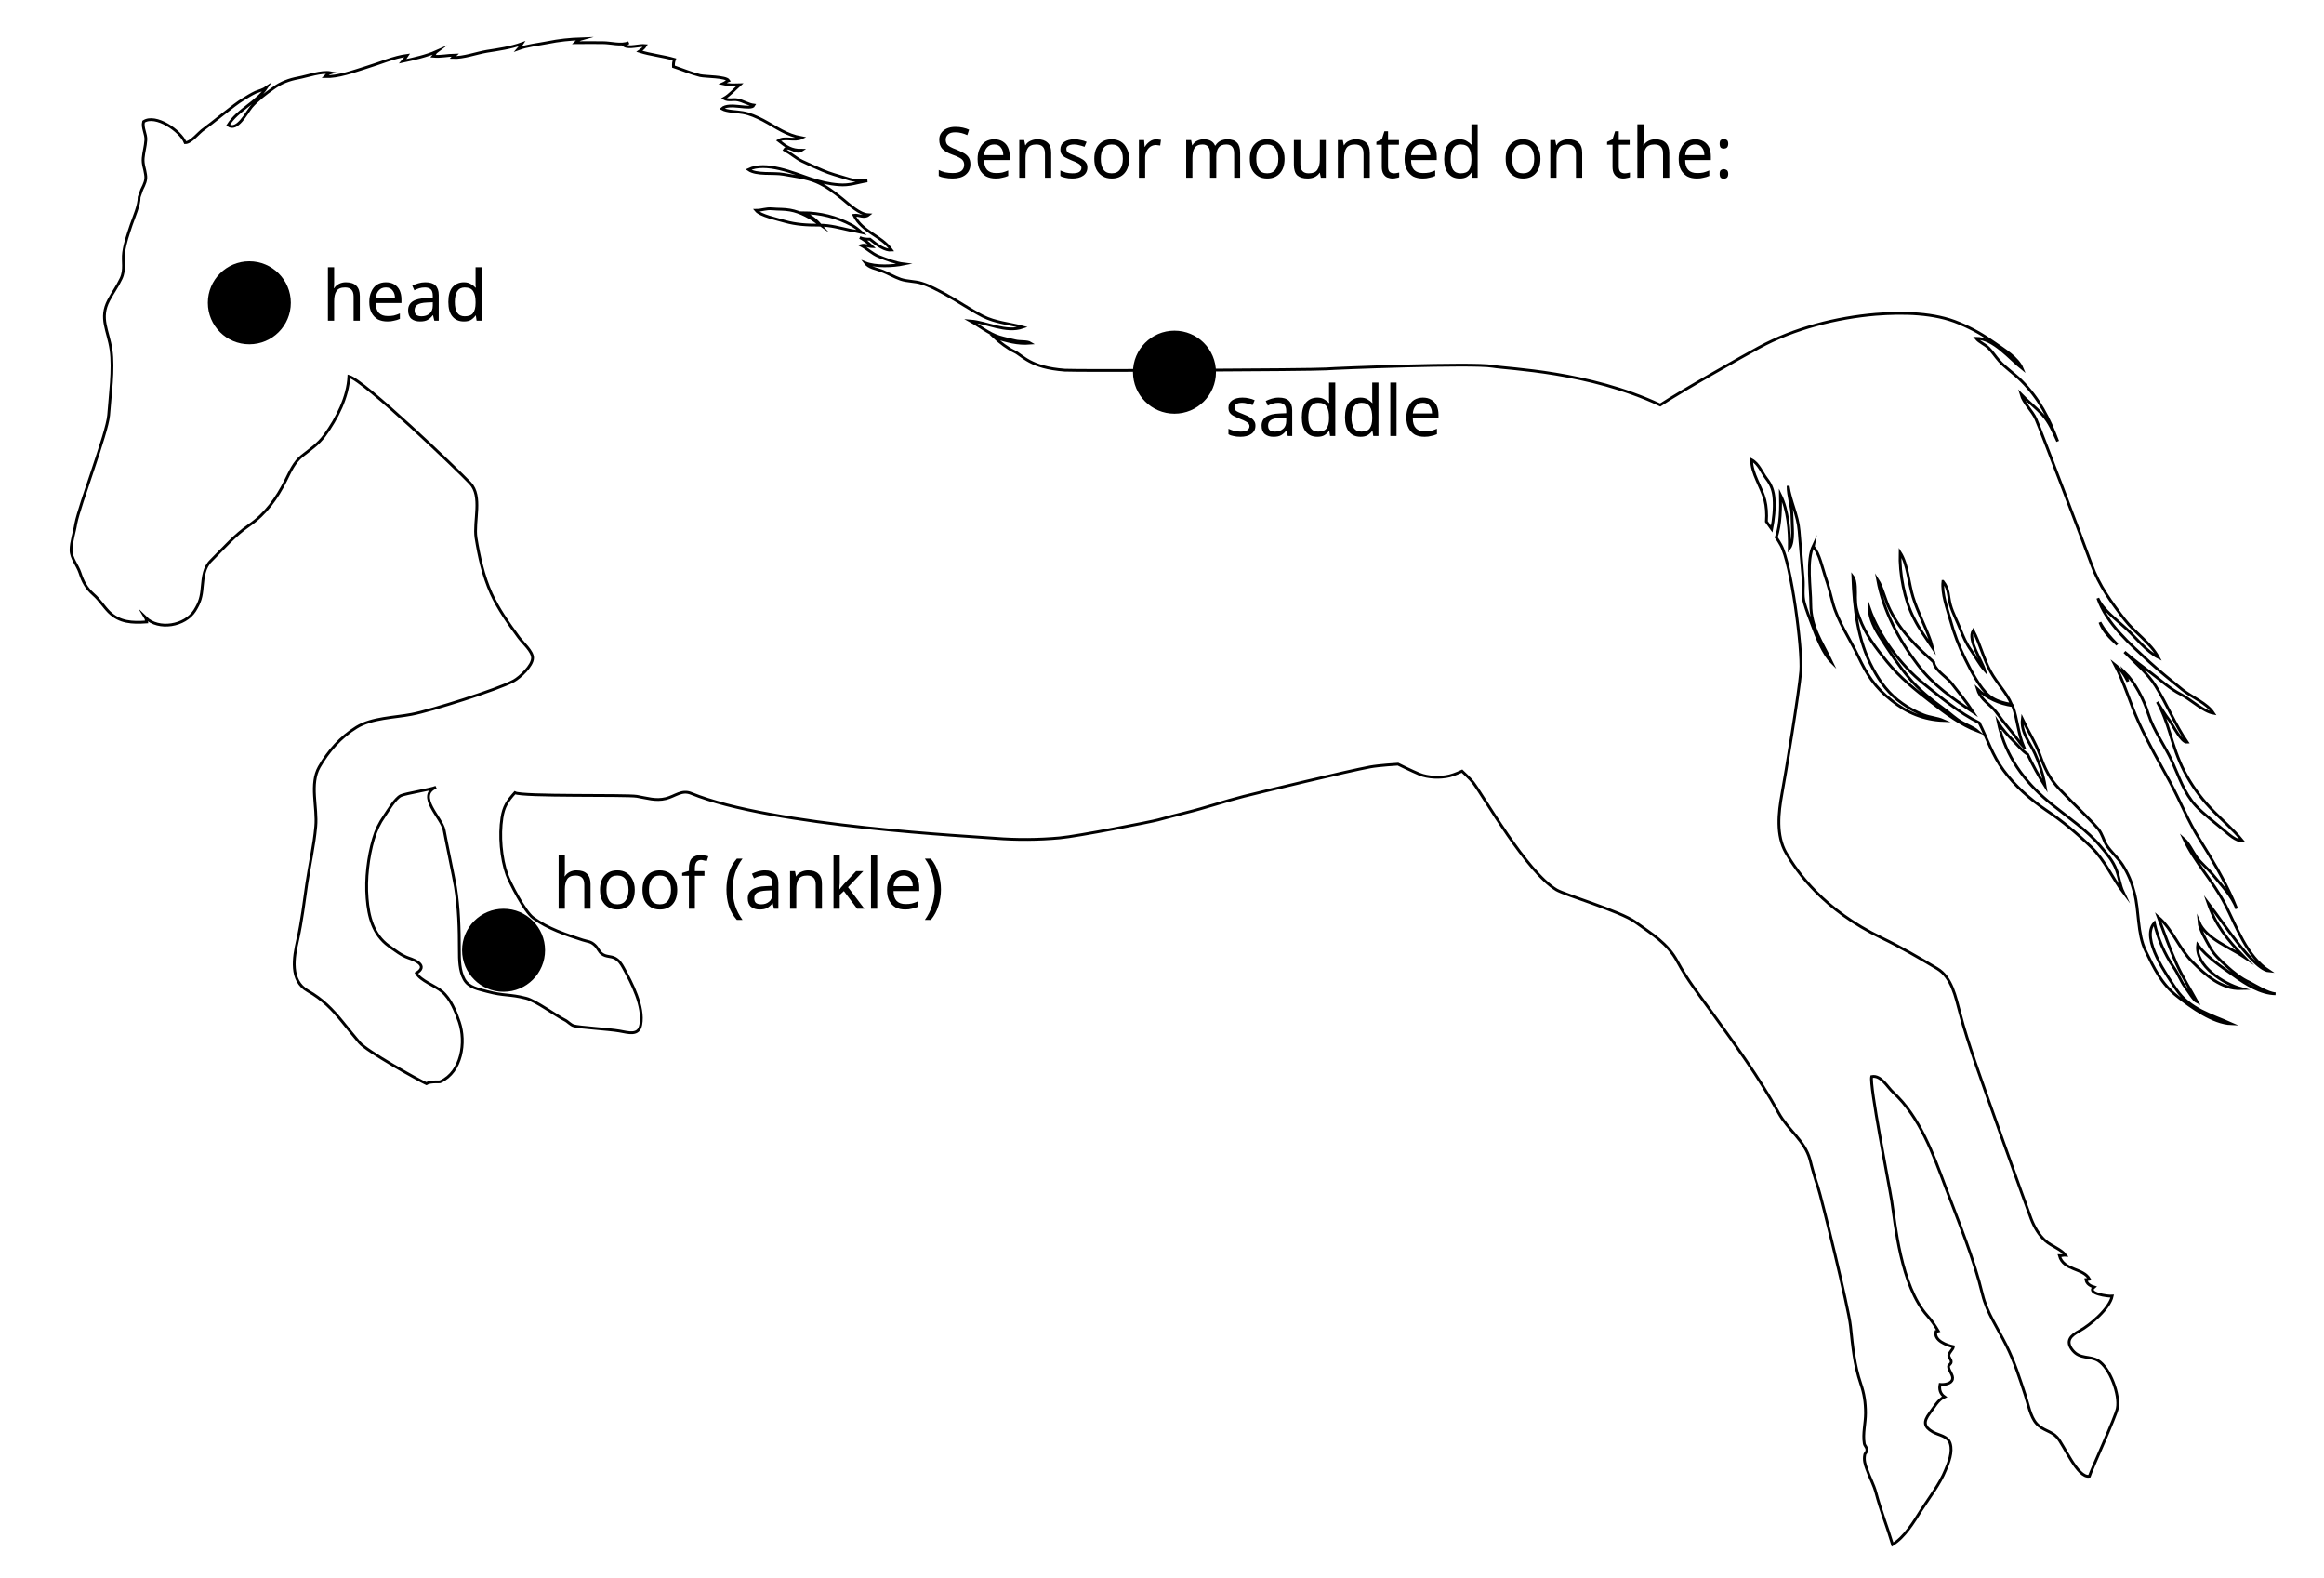
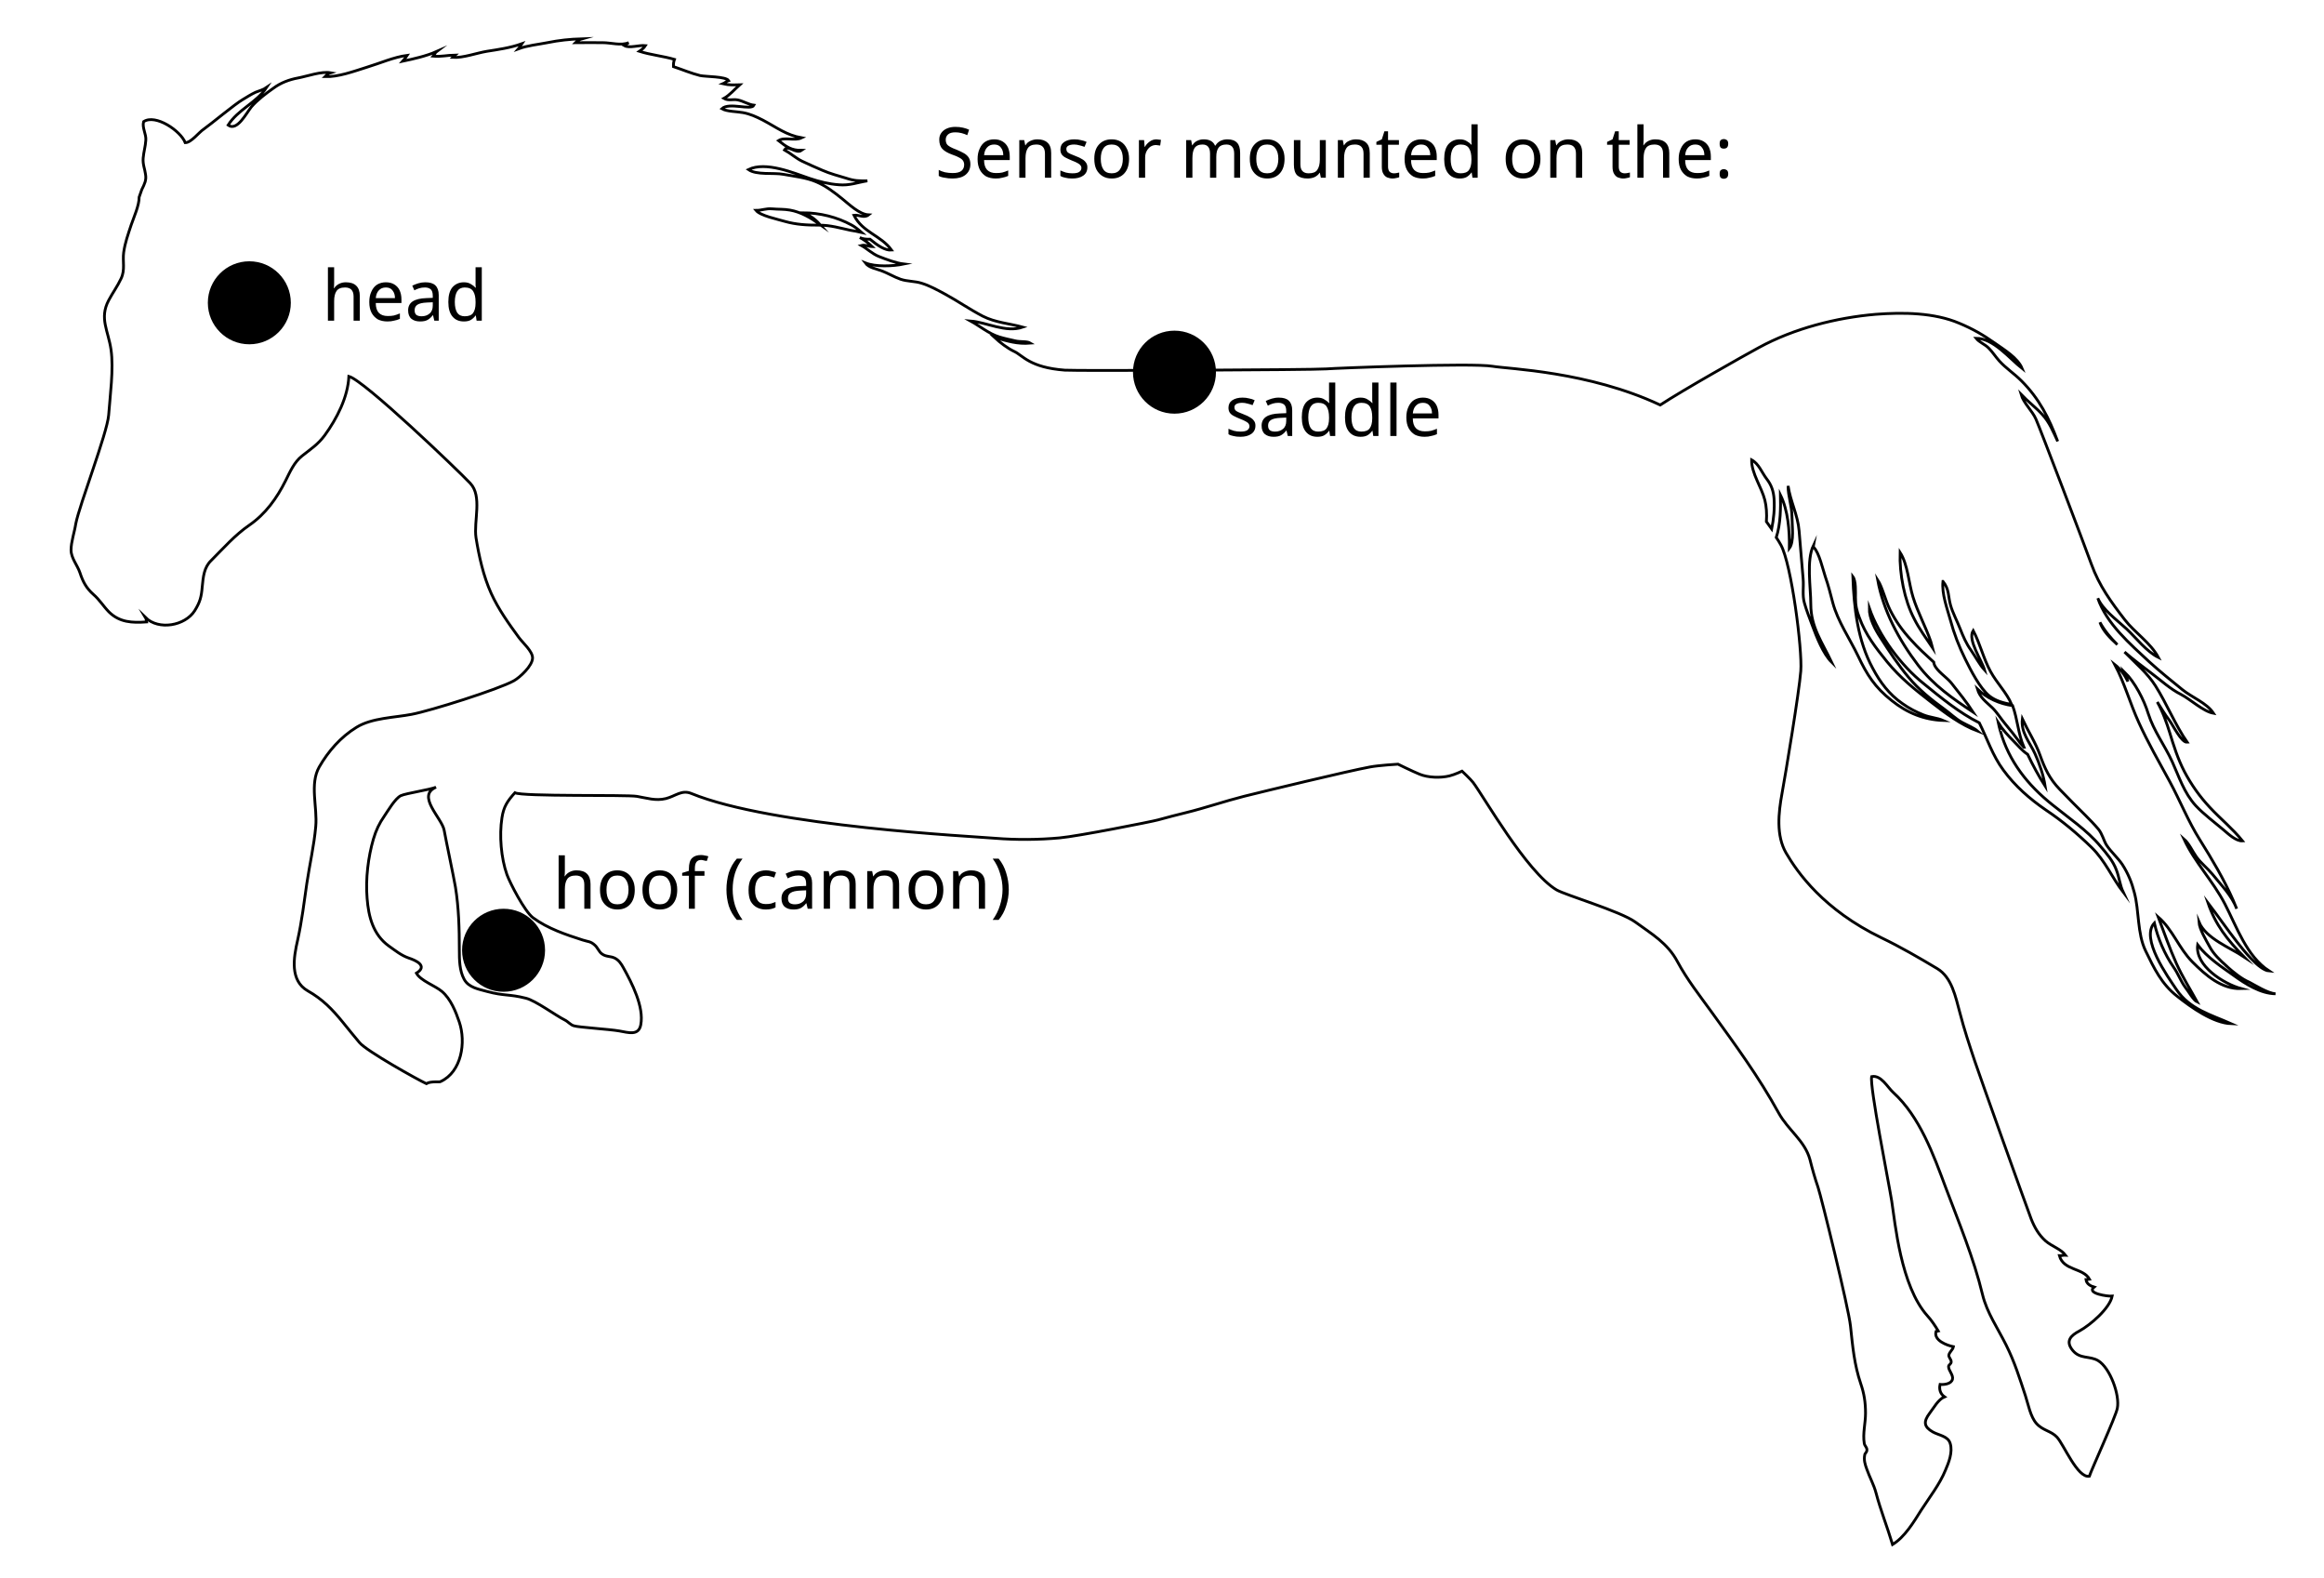
<svg xmlns="http://www.w3.org/2000/svg" width="140mm" height="95mm" viewBox="0 0 140 95" version="1.1" id="svg8">
  <defs id="defs2">
    <clipPath id="clipPath4503" clipPathUnits="userSpaceOnUse">
      <path id="path4501" d="M 0,2 V 2530 H 6270 V 2 Z" />
    </clipPath>
    <clipPath id="clipPath4687" clipPathUnits="userSpaceOnUse">
      <path id="path4685" d="m 815.832,280 h 4865 v 2060.83 h -4865 z" />
    </clipPath>
    <clipPath id="clipPath4701" clipPathUnits="userSpaceOnUse">
      <path id="path4699" d="M 0,2 H 6270 V 2530 H 0 Z" />
    </clipPath>
    <clipPath id="clipPath4841" clipPathUnits="userSpaceOnUse">
      <path id="path4839" d="M 0,2 V 2530 H 6270 V 2 Z" />
    </clipPath>
    <clipPath id="clipPath5035" clipPathUnits="userSpaceOnUse">
      <path id="path5033" d="m 815.832,280 h 4865 v 2060.83 h -4865 z" />
    </clipPath>
    <clipPath id="clipPath5049" clipPathUnits="userSpaceOnUse">
      <path id="path5047" d="M 0,2 H 6270 V 2530 H 0 Z" />
    </clipPath>
    <clipPath id="clipPath5194" clipPathUnits="userSpaceOnUse">
      <path id="path5192" d="M 0,2 V 2530 H 6270 V 2 Z" />
    </clipPath>
    <clipPath id="clipPath5348" clipPathUnits="userSpaceOnUse">
      <path id="path5346" d="m 815.832,280 h 4865 v 2060.83 h -4865 z" />
    </clipPath>
    <clipPath id="clipPath5362" clipPathUnits="userSpaceOnUse">
      <path id="path5360" d="M 0,2 H 6270 V 2530 H 0 Z" />
    </clipPath>
  </defs>
  <g id="layer1" transform="translate(0,-202)">
    <path id="path5469" d="m 134.129,260.177 c -0.386,-0.344 -0.789,-0.722 -1.024,-1.175 -0.227,-0.419 -0.604,-1.032 -0.638,-1.477 0.419,0.998 1.888,1.552 2.71,2.097 -0.998,-1.024 -1.712,-1.921 -2.165,-3.247 0.571,0.747 1.141,1.577 1.745,2.349 0.369,0.47 1.326,1.703 1.938,1.753 -1.359,-0.889 -1.955,-2.668 -2.66,-4.027 -0.722,-1.401 -1.821,-2.509 -2.475,-3.926 0.319,0.277 0.52,0.755 0.763,1.091 0.277,0.378 0.654,0.671 0.948,1.024 0.537,0.671 1.175,1.292 1.468,2.089 -0.067,-0.168 -0.134,-0.336 -0.21,-0.512 -0.554,-1.258 -1.267,-2.458 -2.014,-3.65 -0.696,-1.107 -1.191,-2.358 -1.804,-3.49 -0.638,-1.175 -1.326,-2.366 -1.879,-3.591 -0.52,-1.141 -0.847,-2.349 -1.435,-3.465 0.352,0.277 0.604,0.638 0.789,1.024 -0.059,-0.201 -0.126,-0.403 -0.201,-0.571 0.621,0.604 1.175,1.678 1.426,2.5 0.336,1.057 0.99,1.904 1.443,2.894 0.403,0.881 0.713,1.888 1.426,2.66 0.478,0.512 1.124,0.99 1.678,1.46 0.285,0.243 0.747,0.68 1.133,0.654 -0.579,-0.722 -1.342,-1.342 -1.972,-2.022 -0.604,-0.646 -1.099,-1.342 -1.527,-2.148 -0.403,-0.78 -0.646,-1.56 -0.889,-2.358 -0.168,-0.545 -0.419,-1.267 -0.747,-1.837 0.235,0.369 0.453,0.747 0.722,1.091 0.21,0.277 0.73,1.368 1.082,1.334 -0.73,-1.057 -1.233,-2.324 -1.913,-3.398 -0.47,-0.747 -1.175,-1.342 -1.804,-1.98 -0.025,-0.025 -0.034,-0.034 -0.059,-0.059 0.52,0.453 1.091,0.881 1.636,1.292 0.579,0.436 1.133,0.948 1.77,1.267 0.579,0.302 1.334,1.024 1.955,1.133 -0.403,-0.621 -1.3,-0.956 -1.879,-1.426 -0.671,-0.545 -1.342,-1.082 -1.988,-1.67 -1.158,-1.082 -2.576,-2.29 -3.104,-3.834 0.302,0.696 1.091,1.258 1.737,1.854 0.587,0.554 1.2,1.359 1.913,1.712 -0.47,-0.881 -1.426,-1.493 -2.022,-2.265 -0.822,-1.065 -1.544,-2.047 -2.014,-3.348 -0.436,-1.208 -3.079,-8.146 -3.339,-8.734 -0.218,-0.503 -0.747,-0.965 -0.898,-1.493 0.403,0.419 0.881,0.78 1.275,1.208 0.445,0.478 0.663,1.049 0.931,1.619 -0.52,-1.401 -1.107,-2.567 -2.19,-3.65 -0.436,-0.436 -0.923,-0.747 -1.326,-1.191 -0.227,-0.252 -0.411,-0.545 -0.646,-0.78 -0.235,-0.235 -0.554,-0.336 -0.755,-0.587 1.049,0 2.03,1.233 2.777,1.821 -0.268,-0.646 -1.091,-1.133 -1.644,-1.527 -0.713,-0.503 -1.342,-0.864 -2.148,-1.2 -1.502,-0.638 -3.364,-0.663 -5.025,-0.537 -2.366,0.201 -4.925,0.847 -7.047,2.005 -0.881,0.478 -4.547,2.542 -5.94,3.457 -4.321,-2.03 -9.136,-2.165 -10.101,-2.332 -1.225,-0.21 -9.413,0.109 -10.026,0.159 -0.696,0.059 -15.11,0.126 -15.739,0.075 -2.123,-0.159 -2.534,-0.889 -3.045,-1.124 -0.411,-0.193 -0.856,-0.537 -1.191,-0.847 0.78,0.218 1.359,0.411 2.165,0.344 -0.201,-0.126 -0.638,-0.067 -0.898,-0.134 -0.336,-0.075 -0.663,-0.143 -0.99,-0.243 -0.638,-0.201 -1.141,-0.638 -1.72,-0.956 0.965,0.075 2.123,0.722 3.146,0.369 -0.789,-0.218 -1.644,-0.268 -2.416,-0.663 -0.789,-0.411 -1.51,-0.914 -2.282,-1.334 -0.436,-0.235 -0.923,-0.503 -1.393,-0.646 -0.419,-0.134 -0.856,-0.101 -1.275,-0.243 -0.386,-0.134 -0.763,-0.369 -1.158,-0.512 -0.336,-0.126 -0.747,-0.176 -0.965,-0.47 0.621,0.252 1.678,0.201 2.324,0.067 -0.487,-0.059 -1.049,-0.277 -1.502,-0.453 -0.403,-0.159 -0.713,-0.478 -1.057,-0.663 0.227,-0.059 0.419,0.059 0.654,0.067 -0.21,-0.21 -0.604,-0.487 -0.747,-0.545 0.176,0.092 0.386,0.101 0.612,0.101 0.445,0.369 0.914,0.688 1.3,0.654 -0.638,-0.889 -1.753,-1.065 -2.265,-2.097 0.302,-0.042 0.604,0.193 0.881,-0.025 -0.545,-0.025 -1.158,-0.621 -1.586,-0.965 -0.478,-0.386 -0.99,-0.78 -1.569,-1.024 -0.587,-0.252 -1.342,-0.336 -1.988,-0.453 -0.587,-0.109 -1.611,0.059 -2.097,-0.285 1.049,-0.512 2.735,0.21 3.7,0.537 0.579,0.193 1.158,0.336 1.745,0.378 0.654,0.059 1.124,-0.143 1.72,-0.235 -0.52,0 -0.755,0.008 -1.267,-0.159 -0.47,-0.143 -0.965,-0.268 -1.443,-0.478 -0.411,-0.176 -0.789,-0.344 -1.2,-0.537 -0.378,-0.176 -0.688,-0.47 -1.082,-0.688 0.21,-0.344 0.688,0.268 1.032,0.025 -0.612,0.008 -0.914,-0.21 -1.393,-0.587 0.386,-0.243 0.948,0.042 1.393,-0.168 -0.931,-0.168 -1.493,-0.621 -2.332,-1.065 -0.411,-0.21 -0.78,-0.378 -1.208,-0.453 -0.352,-0.067 -0.965,-0.059 -1.267,-0.235 0.445,-0.411 1.77,0.126 1.938,-0.21 -0.344,-0.042 -0.638,-0.252 -0.982,-0.319 -0.285,-0.059 -0.554,0.067 -0.831,-0.092 0.344,-0.193 0.638,-0.537 0.956,-0.822 -0.386,0.008 -0.612,0.034 -1.015,-0.059 0.101,-0.042 0.235,-0.159 0.344,-0.193 -0.168,-0.252 -1.376,-0.227 -1.72,-0.302 -0.537,-0.134 -1.049,-0.352 -1.602,-0.537 -0.008,-0.159 0.008,-0.302 0.059,-0.436 -0.688,-0.201 -1.426,-0.268 -2.114,-0.487 0.109,-0.075 0.285,-0.201 0.369,-0.344 -0.386,-0.042 -0.982,0.176 -1.275,0 0.092,-0.059 0.176,-0.134 0.268,-0.176 -0.478,0.193 -1.057,0 -1.569,0 -0.545,0 -1.099,-0.008 -1.644,0 0.126,-0.126 0.252,-0.193 0.403,-0.235 -0.755,0.025 -1.393,0.092 -2.097,0.235 -0.554,0.109 -1.191,0.168 -1.737,0.369 0.067,-0.075 0.126,-0.21 0.193,-0.302 -0.68,0.243 -1.401,0.344 -2.097,0.453 -0.612,0.101 -1.426,0.403 -2.047,0.369 0.025,-0.025 0.075,-0.101 0.126,-0.143 -0.453,0.008 -0.856,0.109 -1.309,0.067 0.067,-0.075 0.126,-0.227 0.193,-0.277 -0.604,0.268 -1.393,0.445 -2.03,0.579 0.092,-0.101 0.193,-0.235 0.268,-0.352 -0.797,0.101 -1.644,0.478 -2.475,0.73 -0.747,0.235 -1.686,0.579 -2.475,0.554 0.109,-0.109 0.193,-0.193 0.336,-0.235 -0.554,-0.101 -1.409,0.21 -1.946,0.31 -0.545,0.101 -1.049,0.285 -1.502,0.621 -0.453,0.319 -0.956,0.696 -1.326,1.124 -0.302,0.369 -0.856,1.493 -1.401,1.099 0.579,-0.931 1.72,-1.359 2.316,-2.265 -0.193,0.134 -0.453,0.201 -0.663,0.285 -0.285,0.134 -0.512,0.285 -0.78,0.445 -0.445,0.252 -1.913,1.477 -2.332,1.77 -0.31,0.201 -0.763,0.822 -1.124,0.822 -0.277,-0.713 -1.787,-1.745 -2.509,-1.267 -0.101,0.369 0.168,0.747 0.134,1.124 -0.025,0.378 -0.126,0.688 -0.159,1.065 -0.034,0.386 0.101,0.654 0.143,0.99 0.059,0.344 -0.059,0.571 -0.227,0.914 l -0.159,0.453 c 0.008,0.487 -0.319,1.208 -0.478,1.67 -0.193,0.587 -0.369,1.065 -0.453,1.653 -0.075,0.545 0.101,1.049 -0.159,1.586 -0.21,0.453 -0.512,0.864 -0.747,1.309 -0.571,1.082 -0.025,1.812 0.143,2.97 0.168,1.158 -0.059,2.777 -0.143,3.943 -0.092,1.099 -1.753,5.378 -1.98,6.536 -0.075,0.503 -0.285,1.091 -0.285,1.586 0,0.487 0.386,0.914 0.537,1.368 0.176,0.537 0.378,0.923 0.814,1.309 0.369,0.319 0.579,0.688 0.931,1.049 0.646,0.638 1.401,0.663 2.265,0.604 -0.034,-0.126 0.008,-0.143 -0.067,-0.268 0.797,0.789 2.391,0.503 2.97,-0.411 0.319,-0.512 0.403,-0.831 0.453,-1.443 0.059,-0.604 0.109,-1.166 0.537,-1.577 0.763,-0.763 1.426,-1.527 2.29,-2.123 0.99,-0.68 1.67,-1.636 2.19,-2.676 0.277,-0.554 0.52,-1.124 0.998,-1.502 0.52,-0.411 0.956,-0.688 1.359,-1.233 0.747,-1.024 1.401,-2.316 1.46,-3.557 0.931,0.252 6.494,5.579 7.307,6.435 0.747,0.78 0.201,2.29 0.352,3.289 0.176,1.091 0.436,2.29 0.914,3.347 0.436,0.956 1.057,1.821 1.67,2.66 0.235,0.319 0.831,0.831 0.822,1.233 -0.008,0.47 -0.763,1.166 -1.124,1.368 -0.931,0.52 -5.034,1.812 -6.158,2.022 -1.032,0.201 -2.399,0.21 -3.322,0.78 -0.956,0.587 -1.703,1.443 -2.248,2.391 -0.587,1.032 -0.101,2.416 -0.21,3.591 -0.101,1.141 -0.369,2.29 -0.537,3.423 -0.159,1.107 -0.302,2.29 -0.554,3.415 -0.243,1.057 -0.478,2.433 0.612,3.054 0.889,0.503 1.477,1.107 2.123,1.904 0.336,0.411 0.654,0.814 0.99,1.208 0.419,0.512 3.532,2.248 4.027,2.475 0.277,-0.168 0.856,-0.075 0.864,-0.126 1.267,-0.587 1.535,-2.366 1.124,-3.582 -0.21,-0.621 -0.52,-1.401 -1.049,-1.846 -0.403,-0.344 -1.292,-0.646 -1.535,-1.099 0.722,-0.445 -0.059,-0.78 -0.47,-0.914 -0.453,-0.159 -0.797,-0.445 -1.191,-0.722 -0.956,-0.688 -1.225,-1.787 -1.309,-2.869 -0.101,-1.175 0.067,-2.5 0.378,-3.566 0.159,-0.537 0.352,-0.948 0.663,-1.393 0.218,-0.319 0.646,-1.057 0.99,-1.225 0.302,-0.143 1.812,-0.369 2.123,-0.512 -1.208,0.52 0.352,1.854 0.487,2.592 0.101,0.571 0.579,2.827 0.68,3.423 0.201,1.242 0.235,2.509 0.235,3.801 0,0.579 0.008,1.233 0.285,1.745 0.277,0.52 0.898,0.604 1.401,0.747 1.032,0.277 1.309,0.143 2.332,0.403 0.579,0.143 1.804,1.049 2.332,1.309 0.193,0.092 0.352,0.302 0.554,0.352 0.277,0.092 2.114,0.201 2.735,0.31 0.537,0.092 1.166,0.31 1.292,-0.378 0.201,-1.082 -0.537,-2.509 -1.049,-3.431 -0.134,-0.243 -0.268,-0.445 -0.503,-0.571 -0.268,-0.143 -0.537,-0.067 -0.797,-0.268 -0.159,-0.109 -0.252,-0.369 -0.411,-0.512 -0.268,-0.252 -0.419,-0.21 -0.747,-0.319 -0.998,-0.319 -2.097,-0.688 -2.978,-1.334 -0.52,-0.386 -1.409,-2.131 -1.577,-2.601 -0.352,-0.99 -0.47,-2.358 -0.302,-3.423 0.101,-0.663 0.319,-0.998 0.78,-1.51 0.445,0.243 6.703,0.109 7.349,0.218 0.604,0.101 1.124,0.285 1.745,0.134 0.571,-0.143 0.956,-0.545 1.527,-0.31 4.866,1.997 17.09,2.592 18.323,2.701 1.267,0.101 2.601,0.092 3.876,-0.025 1.065,-0.092 5.571,-0.982 5.923,-1.082 0.579,-0.159 1.124,-0.302 1.678,-0.436 1.166,-0.285 2.299,-0.68 3.49,-0.982 1.242,-0.31 6.284,-1.527 7.601,-1.77 0.537,-0.101 1.686,-0.168 1.686,-0.168 0,0 0.847,0.419 1.3,0.604 0.512,0.21 1.258,0.235 1.804,0.101 0.31,-0.075 0.755,-0.285 0.755,-0.285 0,0 0.52,0.487 0.671,0.688 0.646,0.856 3.213,5.378 5.017,6.46 0.52,0.31 3.859,1.292 4.749,1.938 0.99,0.722 1.946,1.267 2.542,2.391 0.587,1.091 1.326,2.022 2.047,3.02 1.443,1.997 2.844,3.901 4.044,6.083 0.579,1.049 1.577,1.67 1.888,2.811 0.143,0.571 0.302,1.133 0.487,1.67 0.185,0.537 1.846,7.274 1.955,8.356 0.134,1.258 0.227,2.316 0.621,3.482 0.201,0.579 0.285,1.124 0.285,1.77 0,0.612 -0.176,1.208 -0.075,1.821 0.025,0.143 0.159,0.227 0.159,0.378 0,0.176 -0.126,0.201 -0.134,0.319 -0.059,0.31 0.025,0.571 0.126,0.847 0.176,0.503 0.419,0.923 0.554,1.426 0.277,1.049 0.68,2.055 0.998,3.113 0.722,-0.436 1.267,-1.334 1.712,-2.047 0.503,-0.78 1.133,-1.586 1.477,-2.433 0.193,-0.445 0.445,-1.082 0.285,-1.602 -0.134,-0.453 -0.68,-0.487 -1.049,-0.696 -0.545,-0.31 -0.571,-0.621 -0.193,-1.124 0.243,-0.31 0.512,-0.831 0.898,-0.99 -0.252,-0.176 -0.336,-0.453 -0.268,-0.747 0.277,0.025 0.68,-0.042 0.747,-0.31 0.067,-0.252 -0.235,-0.52 -0.235,-0.763 0,-0.126 0.168,-0.143 0.159,-0.302 0,-0.126 -0.159,-0.268 -0.143,-0.386 0.034,-0.201 0.243,-0.319 0.277,-0.512 -0.378,-0.075 -1.2,-0.369 -1.049,-0.914 0.042,-0.008 0.092,-0.025 0.134,-0.034 -0.168,-0.285 -0.419,-0.663 -0.654,-0.914 -1.611,-1.804 -1.938,-5.579 -2.148,-6.905 -0.193,-1.2 -1.342,-6.947 -1.208,-7.5 0.571,-0.109 0.948,0.638 1.3,0.956 1.602,1.46 2.425,3.759 3.155,5.713 0.789,2.097 1.703,4.287 2.223,6.46 0.268,1.099 0.914,2.014 1.426,3.045 0.512,1.024 0.814,2.005 1.158,3.045 0.168,0.512 0.302,1.267 0.663,1.67 0.386,0.436 0.889,0.445 1.242,0.831 0.411,0.445 1.233,2.475 1.946,2.349 0.109,-0.352 1.602,-3.616 1.686,-4.094 0.159,-0.797 -0.436,-2.433 -1.158,-2.869 -0.512,-0.302 -1.082,-0.075 -1.527,-0.612 -0.478,-0.579 -0.092,-0.914 0.403,-1.175 0.671,-0.369 1.821,-1.359 1.972,-2.097 -0.243,0.025 -1.577,-0.159 -1.091,-0.545 -0.227,-0.067 -0.453,-0.201 -0.487,-0.445 0.067,0 0.143,-0.025 0.21,-0.034 -0.386,-0.688 -1.56,-0.503 -1.812,-1.409 0.101,0.008 0.252,-0.042 0.369,-0.034 -0.277,-0.369 -0.831,-0.537 -1.191,-0.847 -0.419,-0.369 -0.68,-0.831 -0.881,-1.342 -0.352,-0.931 -3.045,-8.457 -3.398,-9.506 -0.319,-0.956 -0.638,-1.913 -0.889,-2.886 -0.268,-0.982 -0.487,-2.148 -1.368,-2.676 -1.091,-0.654 -2.223,-1.309 -3.356,-1.854 -3.49,-1.686 -5.067,-3.935 -5.755,-5.118 -0.604,-1.049 -0.453,-2.416 -0.243,-3.566 0.21,-1.141 1.032,-6.091 1.133,-7.383 0.101,-1.309 -0.571,-6.477 -1.2,-7.593 -0.092,-0.159 -0.176,-0.31 -0.277,-0.453 0.268,-0.822 0.268,-1.804 0.252,-2.559 0.453,0.923 0.554,2.123 0.537,3.213 0.302,-0.403 0.159,-1.368 0.159,-1.879 0,-0.646 -0.243,-1.267 -0.235,-1.879 0.134,0.923 0.587,1.753 0.663,2.71 0.075,0.965 0.168,1.946 0.243,2.894 0.042,0.487 -0.059,0.99 0.075,1.443 0.126,0.453 0.31,0.914 0.478,1.359 0.252,0.68 0.654,1.712 1.166,2.215 -0.571,-1.2 -1.258,-2.114 -1.258,-3.49 0,-1.032 -0.277,-2.634 0.159,-3.549 -0.008,0.042 0,0.092 0.025,0.126 0.319,0.319 0.537,1.3 0.688,1.753 0.193,0.554 0.31,1.032 0.453,1.577 0.302,1.124 1.015,2.148 1.527,3.213 0.52,1.099 0.998,1.871 2.022,2.676 0.923,0.747 1.955,1.158 3.104,1.2 -0.369,-0.159 -0.789,-0.176 -1.191,-0.336 -0.445,-0.176 -0.881,-0.403 -1.275,-0.688 -0.789,-0.545 -1.334,-1.275 -1.779,-2.114 -0.914,-1.686 -1.133,-3.65 -1.2,-5.529 0.193,0.252 0.159,0.931 0.159,1.267 0,0.478 0.075,0.797 0.235,1.208 0.369,1.024 0.99,1.821 1.67,2.66 0.789,0.965 1.686,1.678 2.66,2.433 0.864,0.671 1.779,1.359 2.802,1.745 -0.227,-0.201 -0.621,-0.352 -0.923,-0.52 -0.436,-0.235 -0.73,-0.554 -1.124,-0.831 -0.722,-0.52 -1.535,-1.175 -2.131,-1.904 -0.612,-0.73 -1.158,-1.552 -1.67,-2.358 -0.336,-0.512 -0.696,-1.175 -0.688,-1.804 0.579,1.67 1.913,3.465 3.272,4.547 0.998,0.814 2.156,1.77 3.356,2.366 0.478,0.956 0.797,1.972 1.46,2.861 0.696,0.948 1.577,1.72 2.542,2.383 0.982,0.654 1.904,1.426 2.76,2.257 0.831,0.814 1.242,1.837 1.913,2.71 -0.21,-0.445 -0.243,-0.898 -0.411,-1.334 -0.201,-0.554 -0.587,-0.998 -0.965,-1.443 -0.822,-0.982 -1.913,-1.703 -2.886,-2.492 -1.51,-1.2 -2.626,-2.626 -3.146,-4.447 h 0.008 c 0,0 -0.008,0 -0.008,-0.008 -0.042,-0.159 -0.092,-0.319 -0.126,-0.487 0.243,0.386 0.587,0.763 0.923,1.099 0.243,0.243 0.537,0.604 0.847,0.797 0.31,0.654 0.68,1.334 1.057,1.921 -0.101,-0.654 -0.344,-1.368 -0.612,-1.955 -0.31,-0.688 -0.864,-1.275 -0.763,-2.097 0.352,0.747 0.797,1.426 1.065,2.181 0.277,0.78 0.571,1.426 1.191,2.064 0.512,0.537 1.032,1.049 1.544,1.56 0.243,0.243 0.545,0.554 0.78,0.831 0.243,0.302 0.31,0.663 0.487,0.956 0.268,0.411 0.68,0.763 0.956,1.175 0.352,0.545 0.571,1.091 0.722,1.686 0.302,1.107 0.168,2.458 0.68,3.515 0.503,1.032 0.956,1.997 1.904,2.735 0.847,0.671 2.165,1.611 3.255,1.653 -1.208,-0.537 -2.5,-0.864 -3.306,-2.064 -0.512,-0.763 -2.181,-3.079 -1.326,-4.002 0.201,0.898 0.621,1.888 1.158,2.66 0.268,0.378 0.436,0.847 0.696,1.2 0.193,0.243 0.503,0.797 0.73,0.898 -0.419,-0.763 -0.889,-1.51 -1.258,-2.324 -0.411,-0.914 -0.73,-1.846 -1.091,-2.794 0.881,0.763 1.242,1.888 2.064,2.71 0.789,0.789 1.745,1.644 2.936,1.602 -1.049,-0.285 -2.794,-1.368 -2.626,-2.634 0.571,0.755 1.443,1.326 2.19,1.854 0.696,0.503 1.611,1.082 2.5,1.091 -0.47,-0.034 -1.225,-0.512 -1.577,-0.696 -0.461,-0.193 -0.965,-0.604 -1.376,-0.973 z M 49.334,215.56 c -0.73,0 -1.376,-0.034 -2.055,-0.227 -0.445,-0.134 -1.468,-0.336 -1.737,-0.663 0.378,0 0.579,-0.126 0.982,-0.092 0.378,0.034 0.696,0.008 1.065,0.075 0.646,0.109 1.258,0.47 1.787,0.847 -0.277,-0.31 -0.638,-0.571 -1.015,-0.688 1.032,0.008 2.047,0.252 2.953,0.747 0.168,0.092 0.369,0.243 0.587,0.436 -0.243,-0.059 -0.478,-0.092 -0.671,-0.126 -0.629,-0.134 -1.191,-0.31 -1.896,-0.31 z m 57.075,17.853 c 0.034,-0.47 0,-0.931 -0.092,-1.292 -0.193,-0.78 -0.814,-1.619 -0.797,-2.425 0.436,0.235 0.604,0.747 0.898,1.133 0.302,0.386 0.419,0.755 0.453,1.208 0.042,0.612 -0.025,1.225 -0.143,1.821 -0.109,-0.151 -0.218,-0.302 -0.319,-0.445 z m 10.638,3.599 c 0.386,0.487 0.302,0.881 0.453,1.426 0.134,0.478 0.403,0.965 0.587,1.443 0.176,0.445 0.352,0.864 0.646,1.275 0.268,0.386 0.512,0.864 0.822,1.2 -0.159,-0.579 -1.049,-1.821 -0.688,-2.383 0.419,0.797 0.612,1.678 1.049,2.475 0.378,0.688 0.965,1.267 1.267,1.972 -0.503,-0.075 -0.99,-0.227 -1.334,-0.503 -0.587,-0.478 -1.124,-1.544 -1.46,-2.223 -0.378,-0.763 -0.68,-1.544 -0.898,-2.358 -0.185,-0.671 -0.529,-1.577 -0.445,-2.324 z m -2.584,-1.745 c 0.47,0.73 0.52,1.871 0.78,2.693 0.277,0.898 0.755,1.77 1.065,2.66 0.042,0.134 0.067,0.252 0.101,0.378 -0.386,-0.571 -0.797,-1.133 -1.099,-1.737 -0.587,-1.124 -0.889,-2.693 -0.847,-3.994 z m 1.082,6.787 c -1.166,-1.527 -2.097,-3.289 -2.433,-5.135 0.285,0.436 0.47,1.267 0.747,1.812 0.344,0.688 0.755,1.258 1.275,1.821 0.419,0.47 0.889,0.898 1.359,1.326 0.008,0.042 0.008,0.092 0.025,0.126 0.143,0.403 0.747,0.78 1.015,1.107 0.453,0.579 0.931,1.158 1.334,1.779 -1.208,-0.805 -2.391,-1.611 -3.322,-2.836 z m 6.376,4.942 c -0.109,-0.126 -0.235,-0.243 -0.31,-0.369 -0.243,-0.336 -0.503,-0.654 -0.78,-0.99 -0.277,-0.319 -0.512,-0.722 -0.814,-1.015 -0.369,-0.352 -0.747,-0.612 -0.898,-1.124 0.571,0.545 1.326,0.889 2.123,0.998 0.302,0.831 0.327,1.678 0.68,2.5 z m 4.581,-7.517 c 0.277,0.503 0.638,0.931 1.049,1.342 -0.436,-0.394 -0.873,-0.831 -1.049,-1.342 z" stroke-miterlimit="10" style="fill:none;stroke:#000000;stroke-width:0.168;stroke-miterlimit:10" />
    <circle style="opacity:1;fill:#000000;fill-opacity:1;stroke:#000000;stroke-width:0.367;stroke-linecap:butt;stroke-linejoin:round;stroke-miterlimit:10;stroke-dasharray:none;stroke-opacity:1;paint-order:normal" id="path5479" cx="15.02" cy="220.235" r="2.316" />
    <circle style="opacity:1;fill:#000000;fill-opacity:1;stroke:#000000;stroke-width:0.367;stroke-linecap:butt;stroke-linejoin:round;stroke-miterlimit:10;stroke-dasharray:none;stroke-opacity:1;paint-order:normal" id="path5479-2" cx="30.335" cy="259.228" r="2.316" />
    <circle style="opacity:1;fill:#000000;fill-opacity:1;stroke:#000000;stroke-width:0.367;stroke-linecap:butt;stroke-linejoin:round;stroke-miterlimit:10;stroke-dasharray:none;stroke-opacity:1;paint-order:normal" id="path5479-7" cx="70.751" cy="224.413" r="2.316" />
    <text xml:space="preserve" style="font-style:normal;font-weight:normal;font-size:4.233px;line-height:1.25;font-family:sans-serif;letter-spacing:0px;word-spacing:0px;fill:#000000;fill-opacity:1;stroke:none;stroke-width:0.265" x="56.332" y="212.701" id="text5504">
      <tspan id="tspan5502" x="56.332" y="212.701" style="font-size:4.233px;stroke-width:0.265">Sensor mounted on the:</tspan>
    </text>
    <text xml:space="preserve" style="font-style:normal;font-weight:normal;font-size:4.233px;line-height:1.25;font-family:sans-serif;letter-spacing:0px;word-spacing:0px;fill:#000000;fill-opacity:1;stroke:none;stroke-width:0.265" x="19.395" y="221.31" id="text5504-3">
      <tspan id="tspan5502-1" x="19.395" y="221.31" style="font-size:4.233px;stroke-width:0.265">head</tspan>
    </text>
    <text xml:space="preserve" style="font-style:normal;font-weight:normal;font-size:4.233px;line-height:1.25;font-family:sans-serif;letter-spacing:0px;word-spacing:0px;fill:#000000;fill-opacity:1;stroke:none;stroke-width:0.265" x="73.785" y="228.259" id="text5504-8">
      <tspan id="tspan5502-5" x="73.785" y="228.259" style="font-size:4.233px;stroke-width:0.265">saddle</tspan>
    </text>
    <text xml:space="preserve" style="font-style:normal;font-weight:normal;font-size:4.233px;line-height:1.25;font-family:sans-serif;letter-spacing:0px;word-spacing:0px;fill:#000000;fill-opacity:1;stroke:none;stroke-width:0.265" x="33.293" y="256.724" id="text5504-2">
-       <tspan id="tspan5502-9" x="33.293" y="256.724" style="font-size:4.233px;stroke-width:0.265">hoof (ankle)</tspan>
+       <tspan id="tspan5502-9" x="33.293" y="256.724" style="font-size:4.233px;stroke-width:0.265">hoof (cannon)</tspan>
    </text>
  </g>
</svg>
